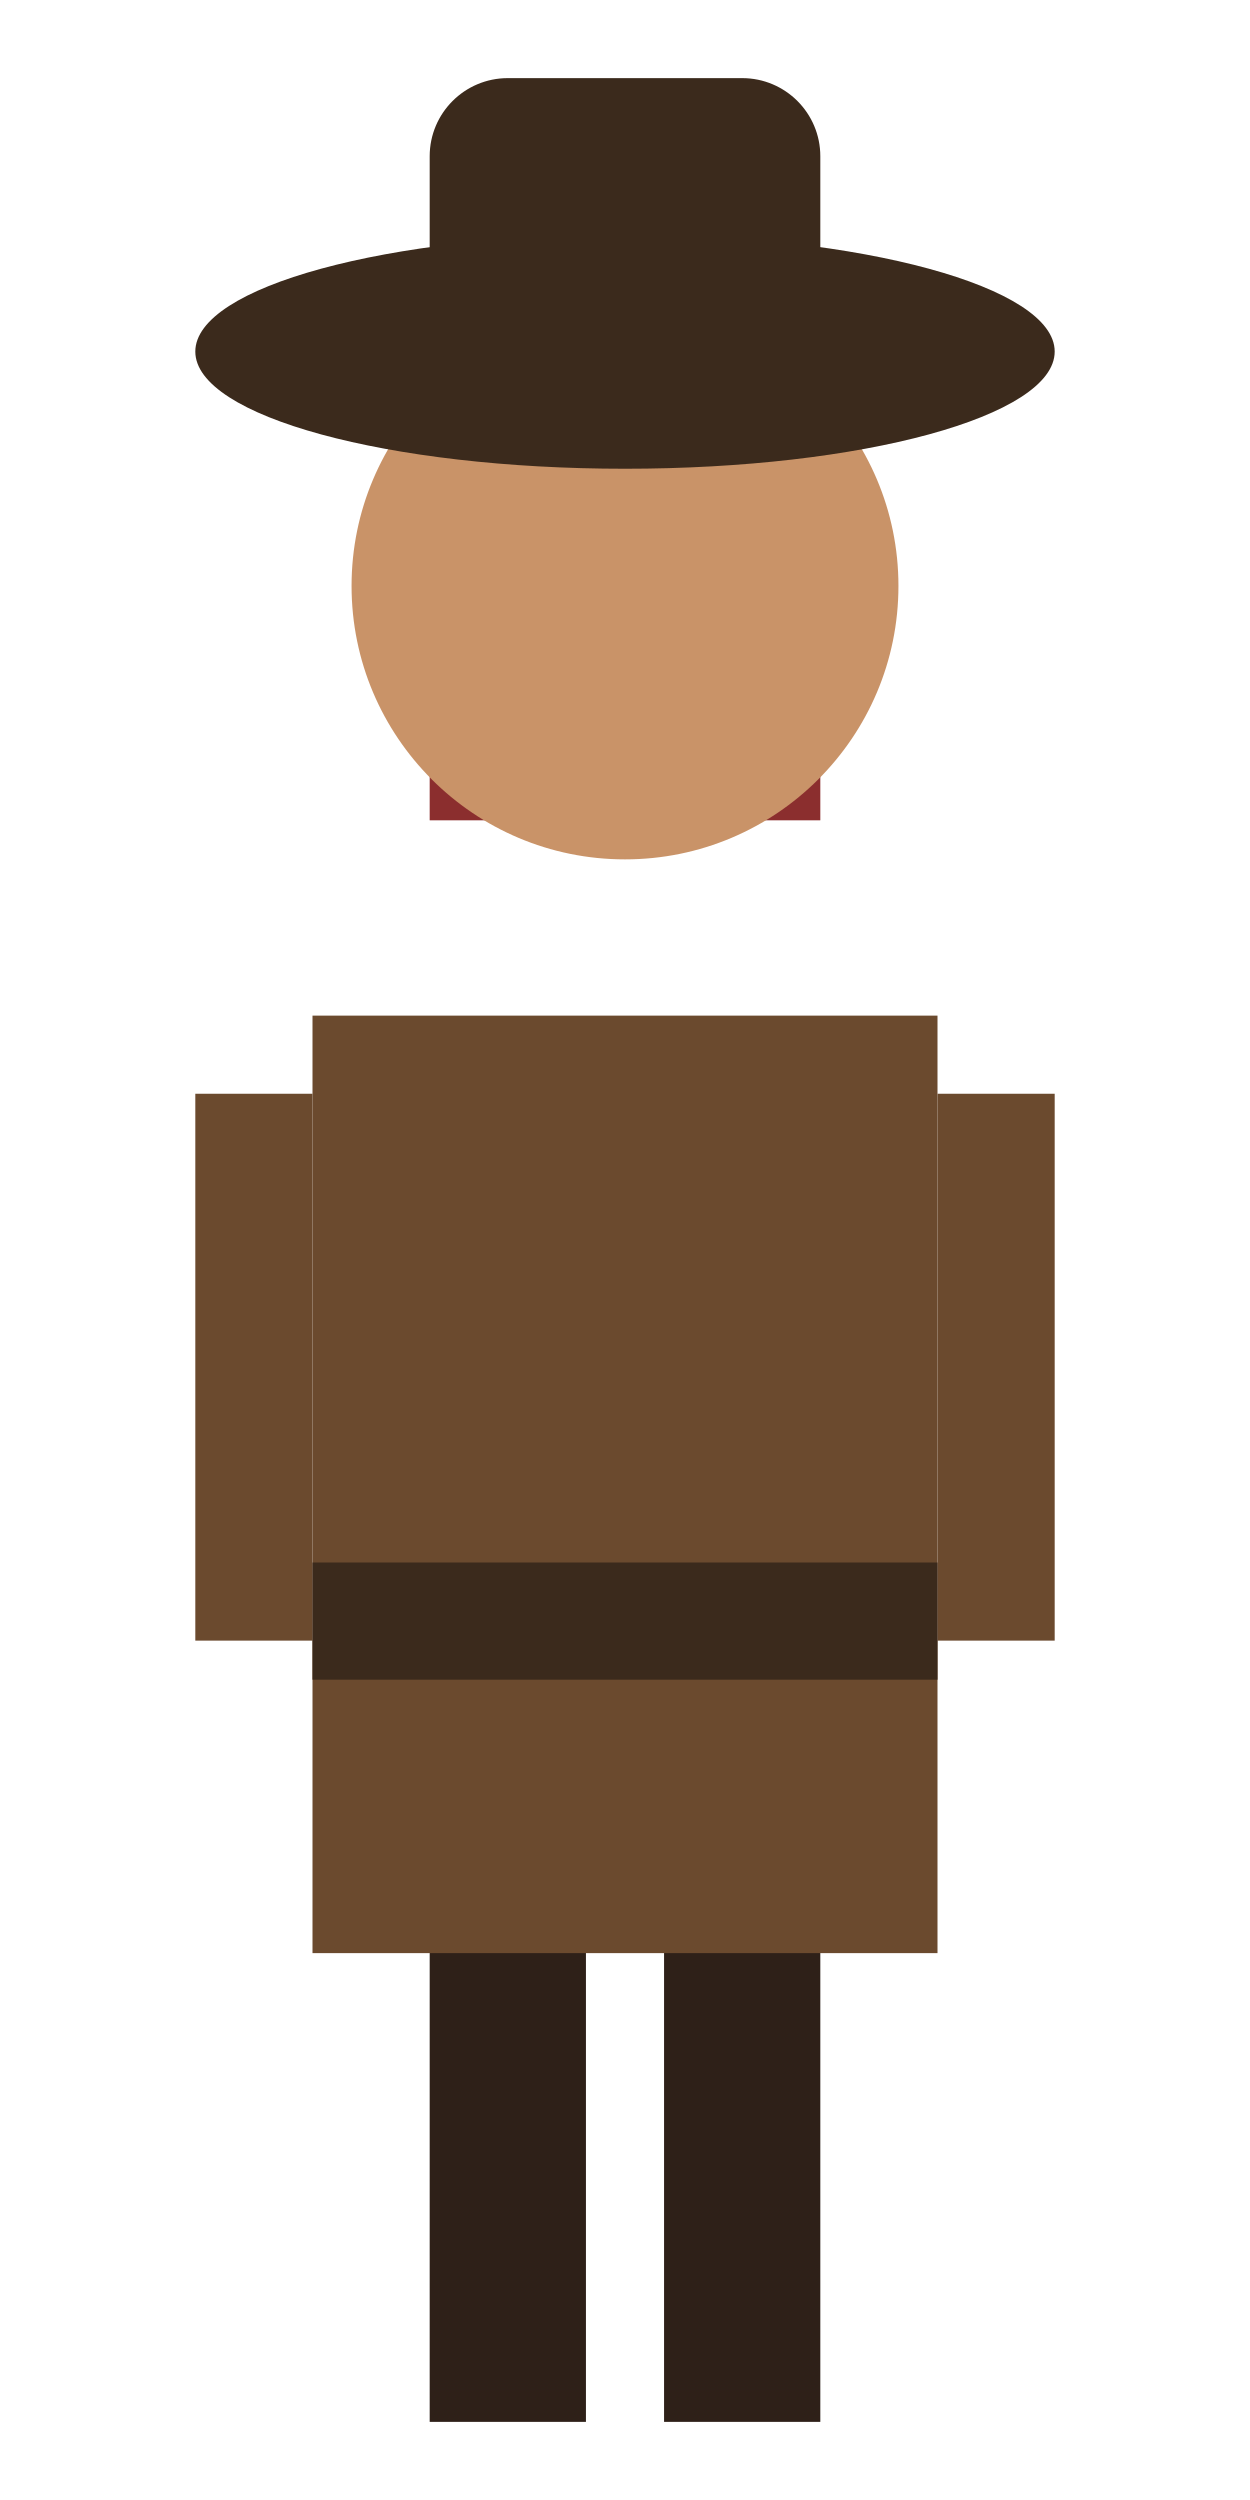
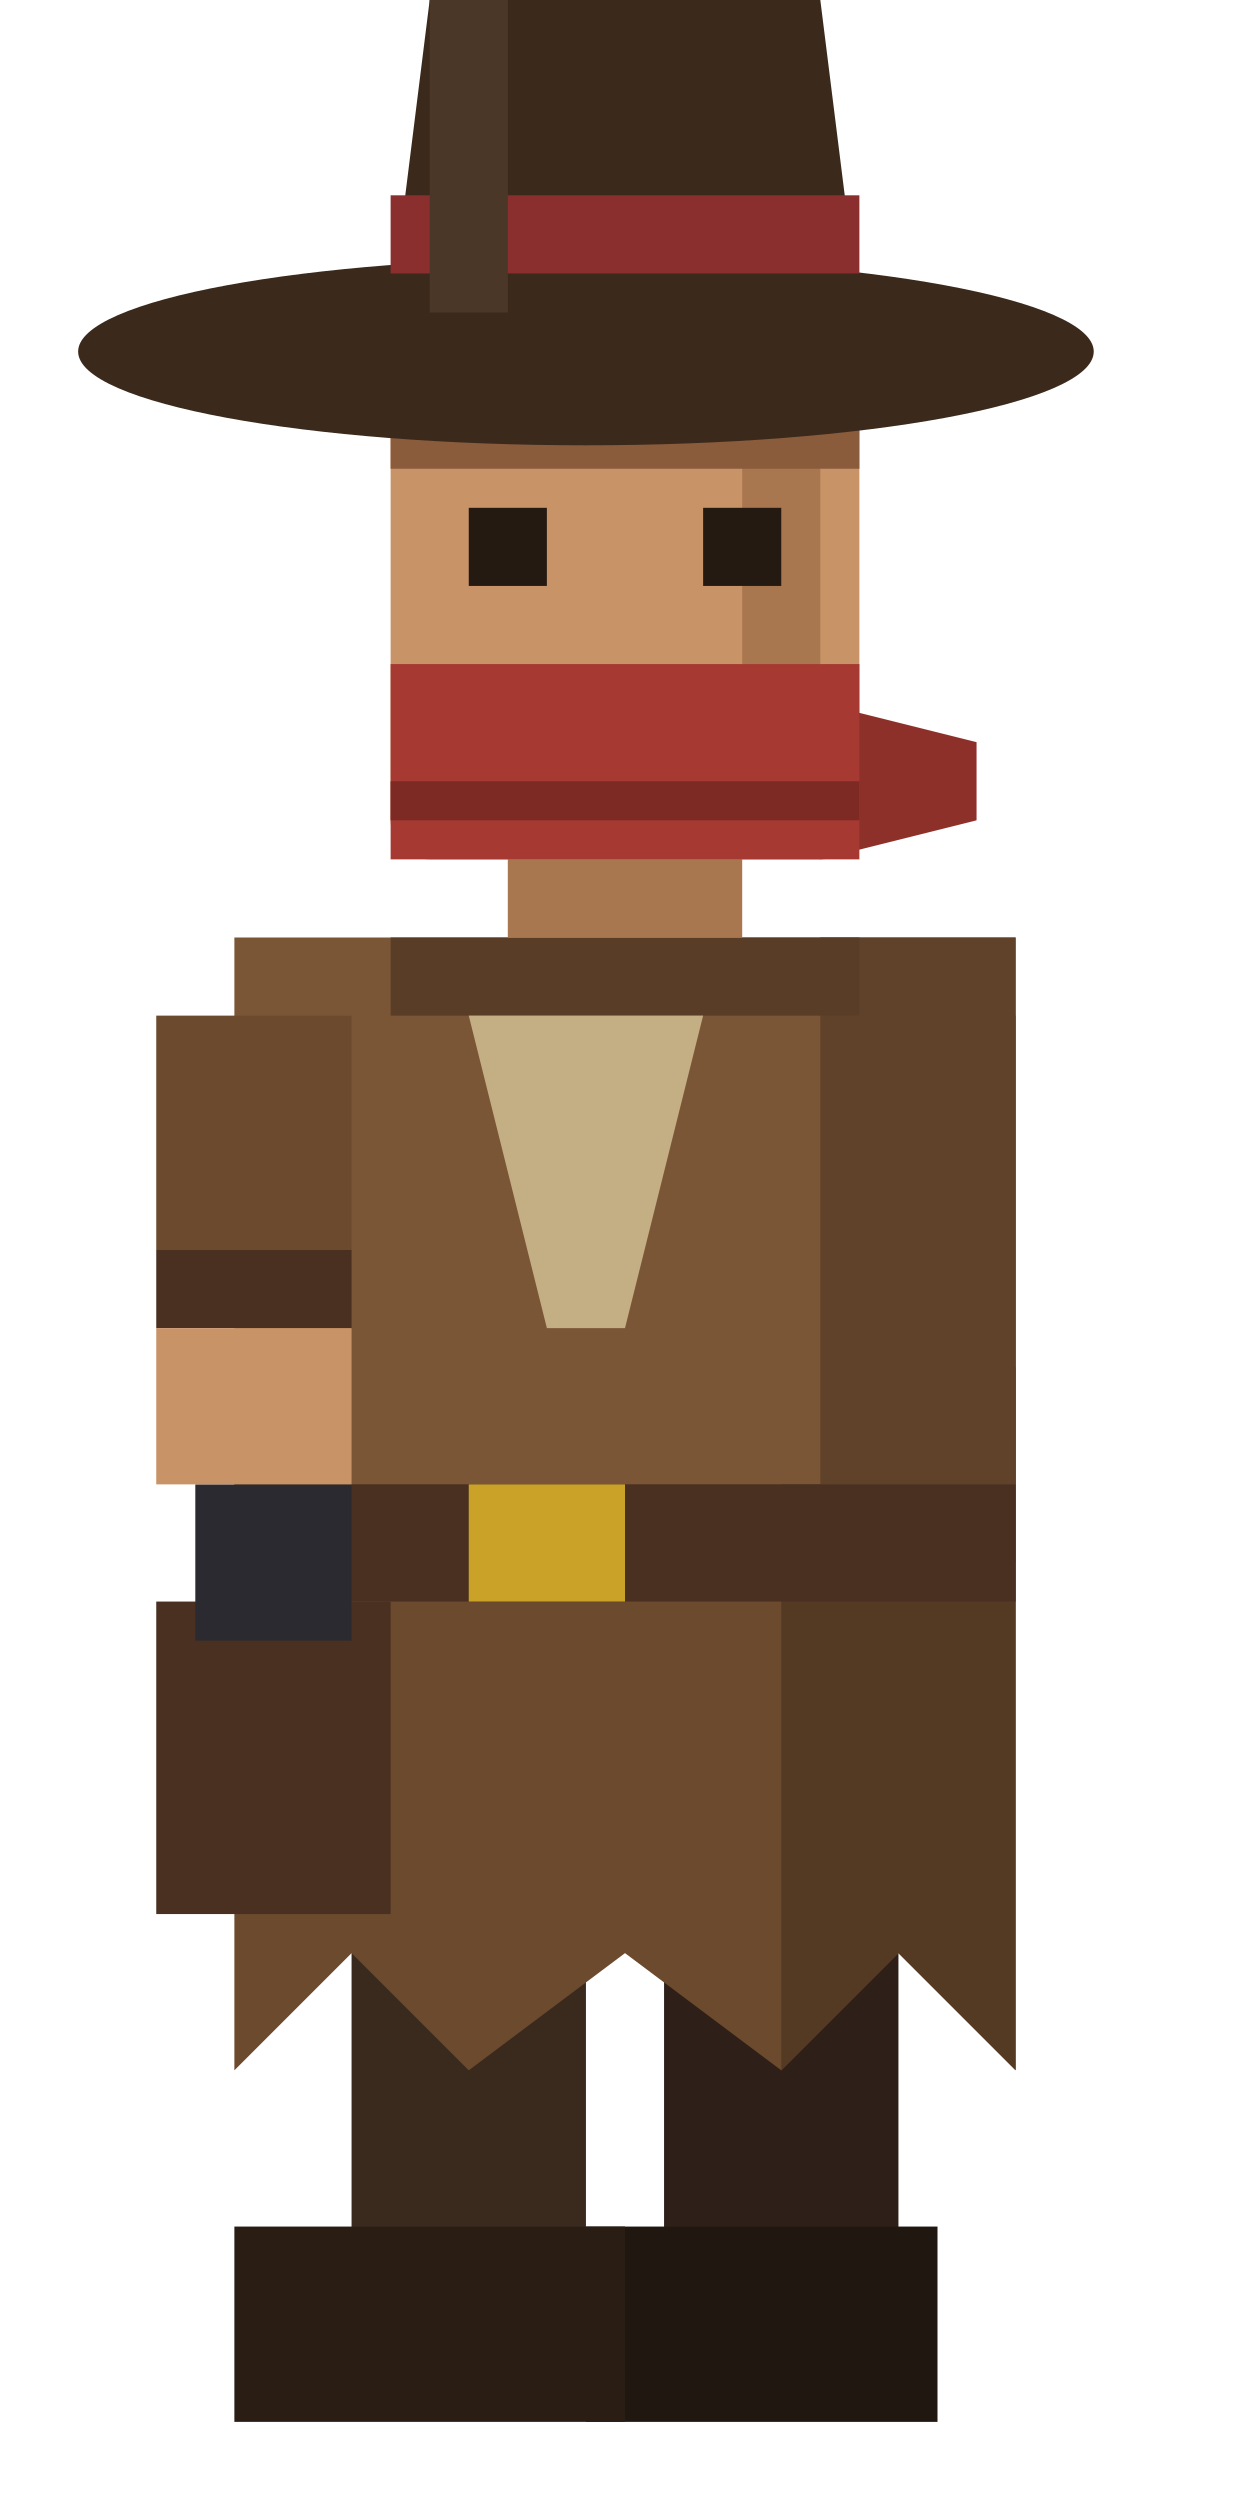
<svg xmlns="http://www.w3.org/2000/svg" width="32" height="64" viewBox="0 0 32 64">
-   <rect x="11" y="48" width="4" height="14" fill="#2E2018" />
-   <rect x="17" y="48" width="4" height="14" fill="#2E2018" />
-   <rect x="5" y="28" width="3" height="14" fill="#6B4A2E" />
-   <rect x="24" y="28" width="3" height="14" fill="#6B4A2E" />
-   <rect x="8" y="26" width="16" height="24" fill="#6B4A2E" />
-   <rect x="8" y="40" width="16" height="3" fill="#3B2A1C" />
-   <rect x="11" y="16" width="10" height="5" fill="#8B2E2E" />
-   <circle cx="16" cy="15" r="7" fill="#C99368" />
-   <ellipse cx="16" cy="9" rx="11" ry="3" fill="#3B2A1C" />
-   <rect x="11" y="2" width="10" height="8" rx="2" fill="#3B2A1C" />
+   <g id="far-arm" transform="translate(0,0)">
+     <rect x="22" y="26" width="4" height="9" fill="#5A3D26" />
+     <rect x="22" y="35" width="4" height="2" fill="#4A3021" />
+     <rect x="22" y="37" width="4" height="3" fill="#A8764F" />
+   </g>
+   <g id="legs">
+     <rect x="17" y="41" width="6" height="17" fill="#2E2018" />
+     <rect x="15" y="57" width="9" height="5" fill="#1F1710" />
+     <rect x="9" y="41" width="6" height="17" fill="#3A2A1E" />
+     <rect x="6" y="57" width="10" height="5" fill="#2A1E14" />
+   </g>
+   <path d="M6 35 H26 V53 L23 50 L20 53 L16 50 L12 53 L9 50 L6 53 Z" fill="#6B4A2E" />
+   <path d="M20 35 H26 V53 L23 50 L20 53 Z" fill="#553A23" />
+   <g transform="translate(0,0)">
+     <g id="torso">
+       <rect x="6" y="24" width="20" height="14" fill="#7A5636" />
+       <rect x="21" y="24" width="5" height="14" fill="#5F4229" />
+       <rect x="10" y="24" width="12" height="2" fill="#5A3D26" />
+       <polygon points="12,26 18,26 16,34 14,34" fill="#C4AE84" />
+     </g>
+     <g id="gunbelt">
+       <rect x="6" y="38" width="20" height="3" fill="#4A3021" />
+       <rect x="12" y="38" width="4" height="3" fill="#C9A227" />
+       <rect x="4" y="41" width="6" height="8" fill="#4A3021" />
+       <rect x="5" y="38" width="4" height="4" fill="#2A2A30" />
+     </g>
+     <g id="near-arm">
+       <rect x="4" y="26" width="5" height="6" fill="#6B4A2E" />
+       <rect x="4" y="32" width="5" height="2" fill="#4A3021" />
+       <rect x="4" y="34" width="5" height="4" fill="#C99368" />
+     </g>
+     <g id="neck">
+       <rect x="13" y="20" width="6" height="4" fill="#A8764F" />
+     </g>
+     <g id="head">
+       <rect x="10" y="9" width="12" height="13" rx="1" fill="#C99368" />
+       <rect x="19" y="10" width="2" height="11" fill="#A8764F" />
+       <rect x="10" y="10" width="12" height="2" fill="#8A5C3C" />
+       <rect x="12" y="13" width="2" height="2" fill="#241A12" />
+       <rect x="18" y="13" width="2" height="2" fill="#241A12" />
+     </g>
+     <g id="bandana">
+       <polygon points="21,18 25,19 25,21 21,22" fill="#8E302A" />
+       <rect x="10" y="17" width="12" height="5" fill="#A63A32" />
+       <rect x="10" y="20" width="12" height="1" fill="#7E2A24" />
+     </g>
+     <g id="hat">
+       <ellipse cx="15" cy="9" rx="13" ry="2.4" fill="#3B2A1C" />
+       <polygon points="11,0 21,0 22,8 10,8" fill="#3B2A1C" />
+       <rect x="10" y="5" width="12" height="2" fill="#8B2E2E" />
+       <rect x="11" y="0" width="2" height="8" fill="#4A3728" />
+     </g>
+   </g>
</svg>
